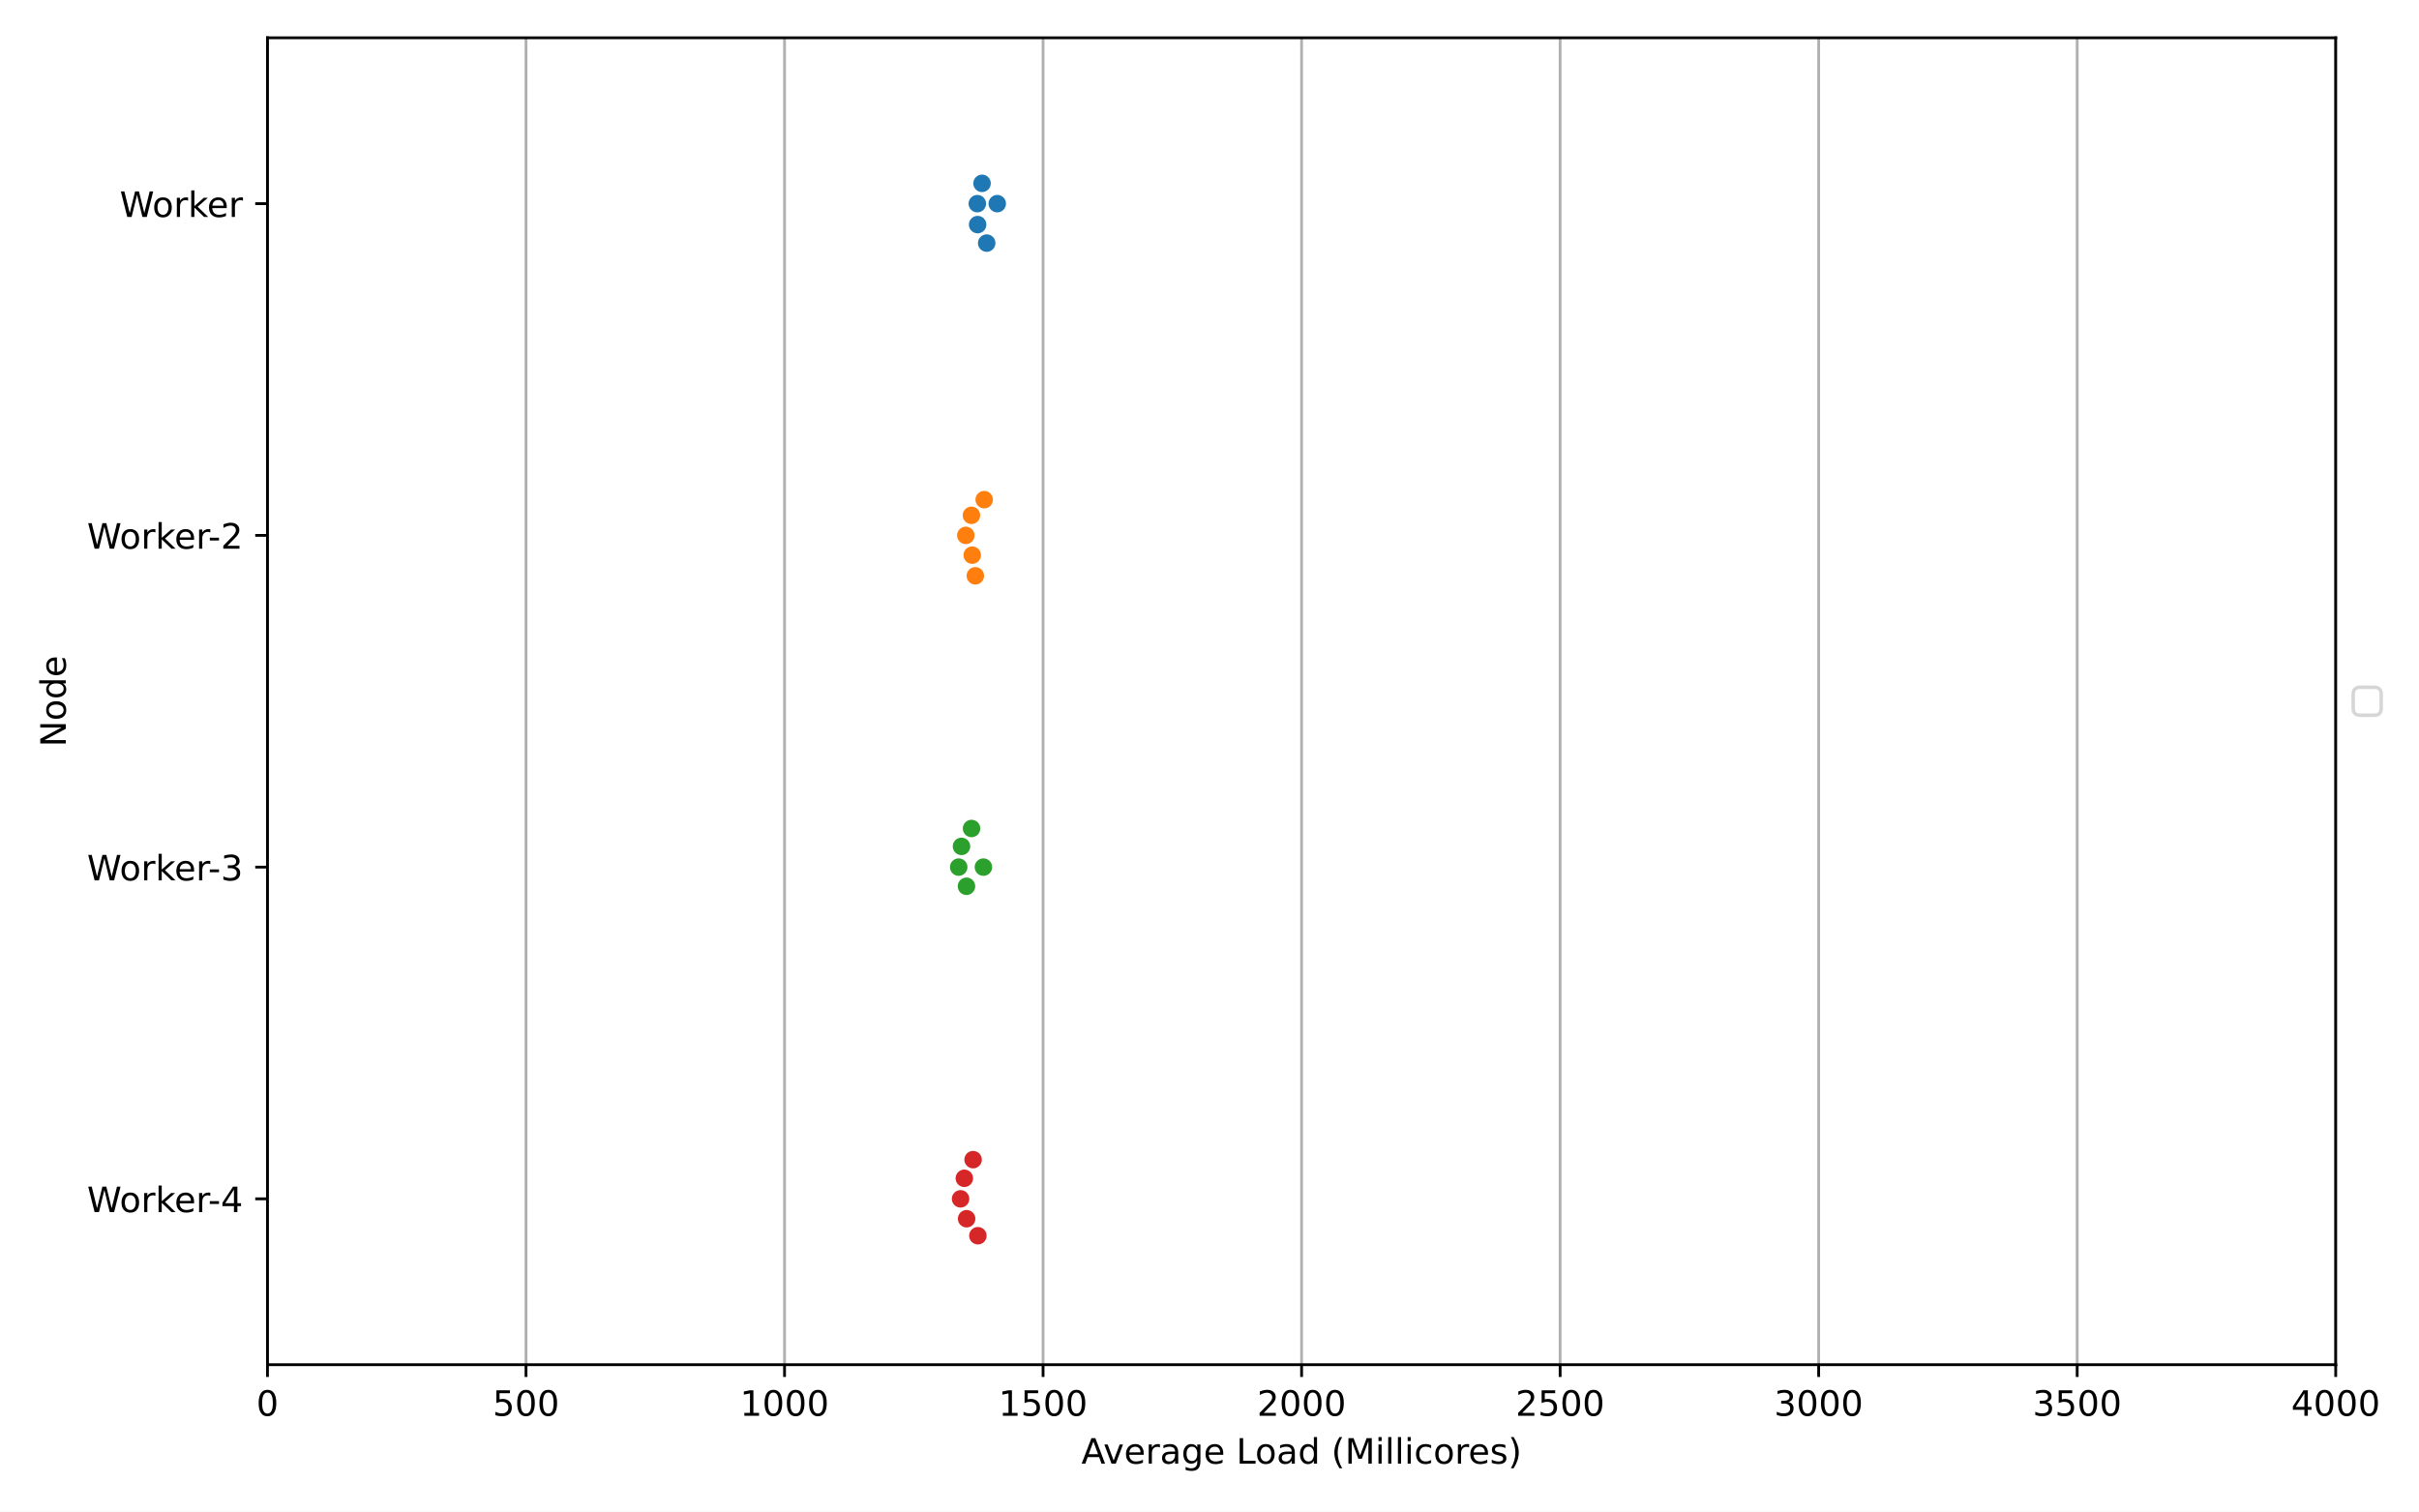
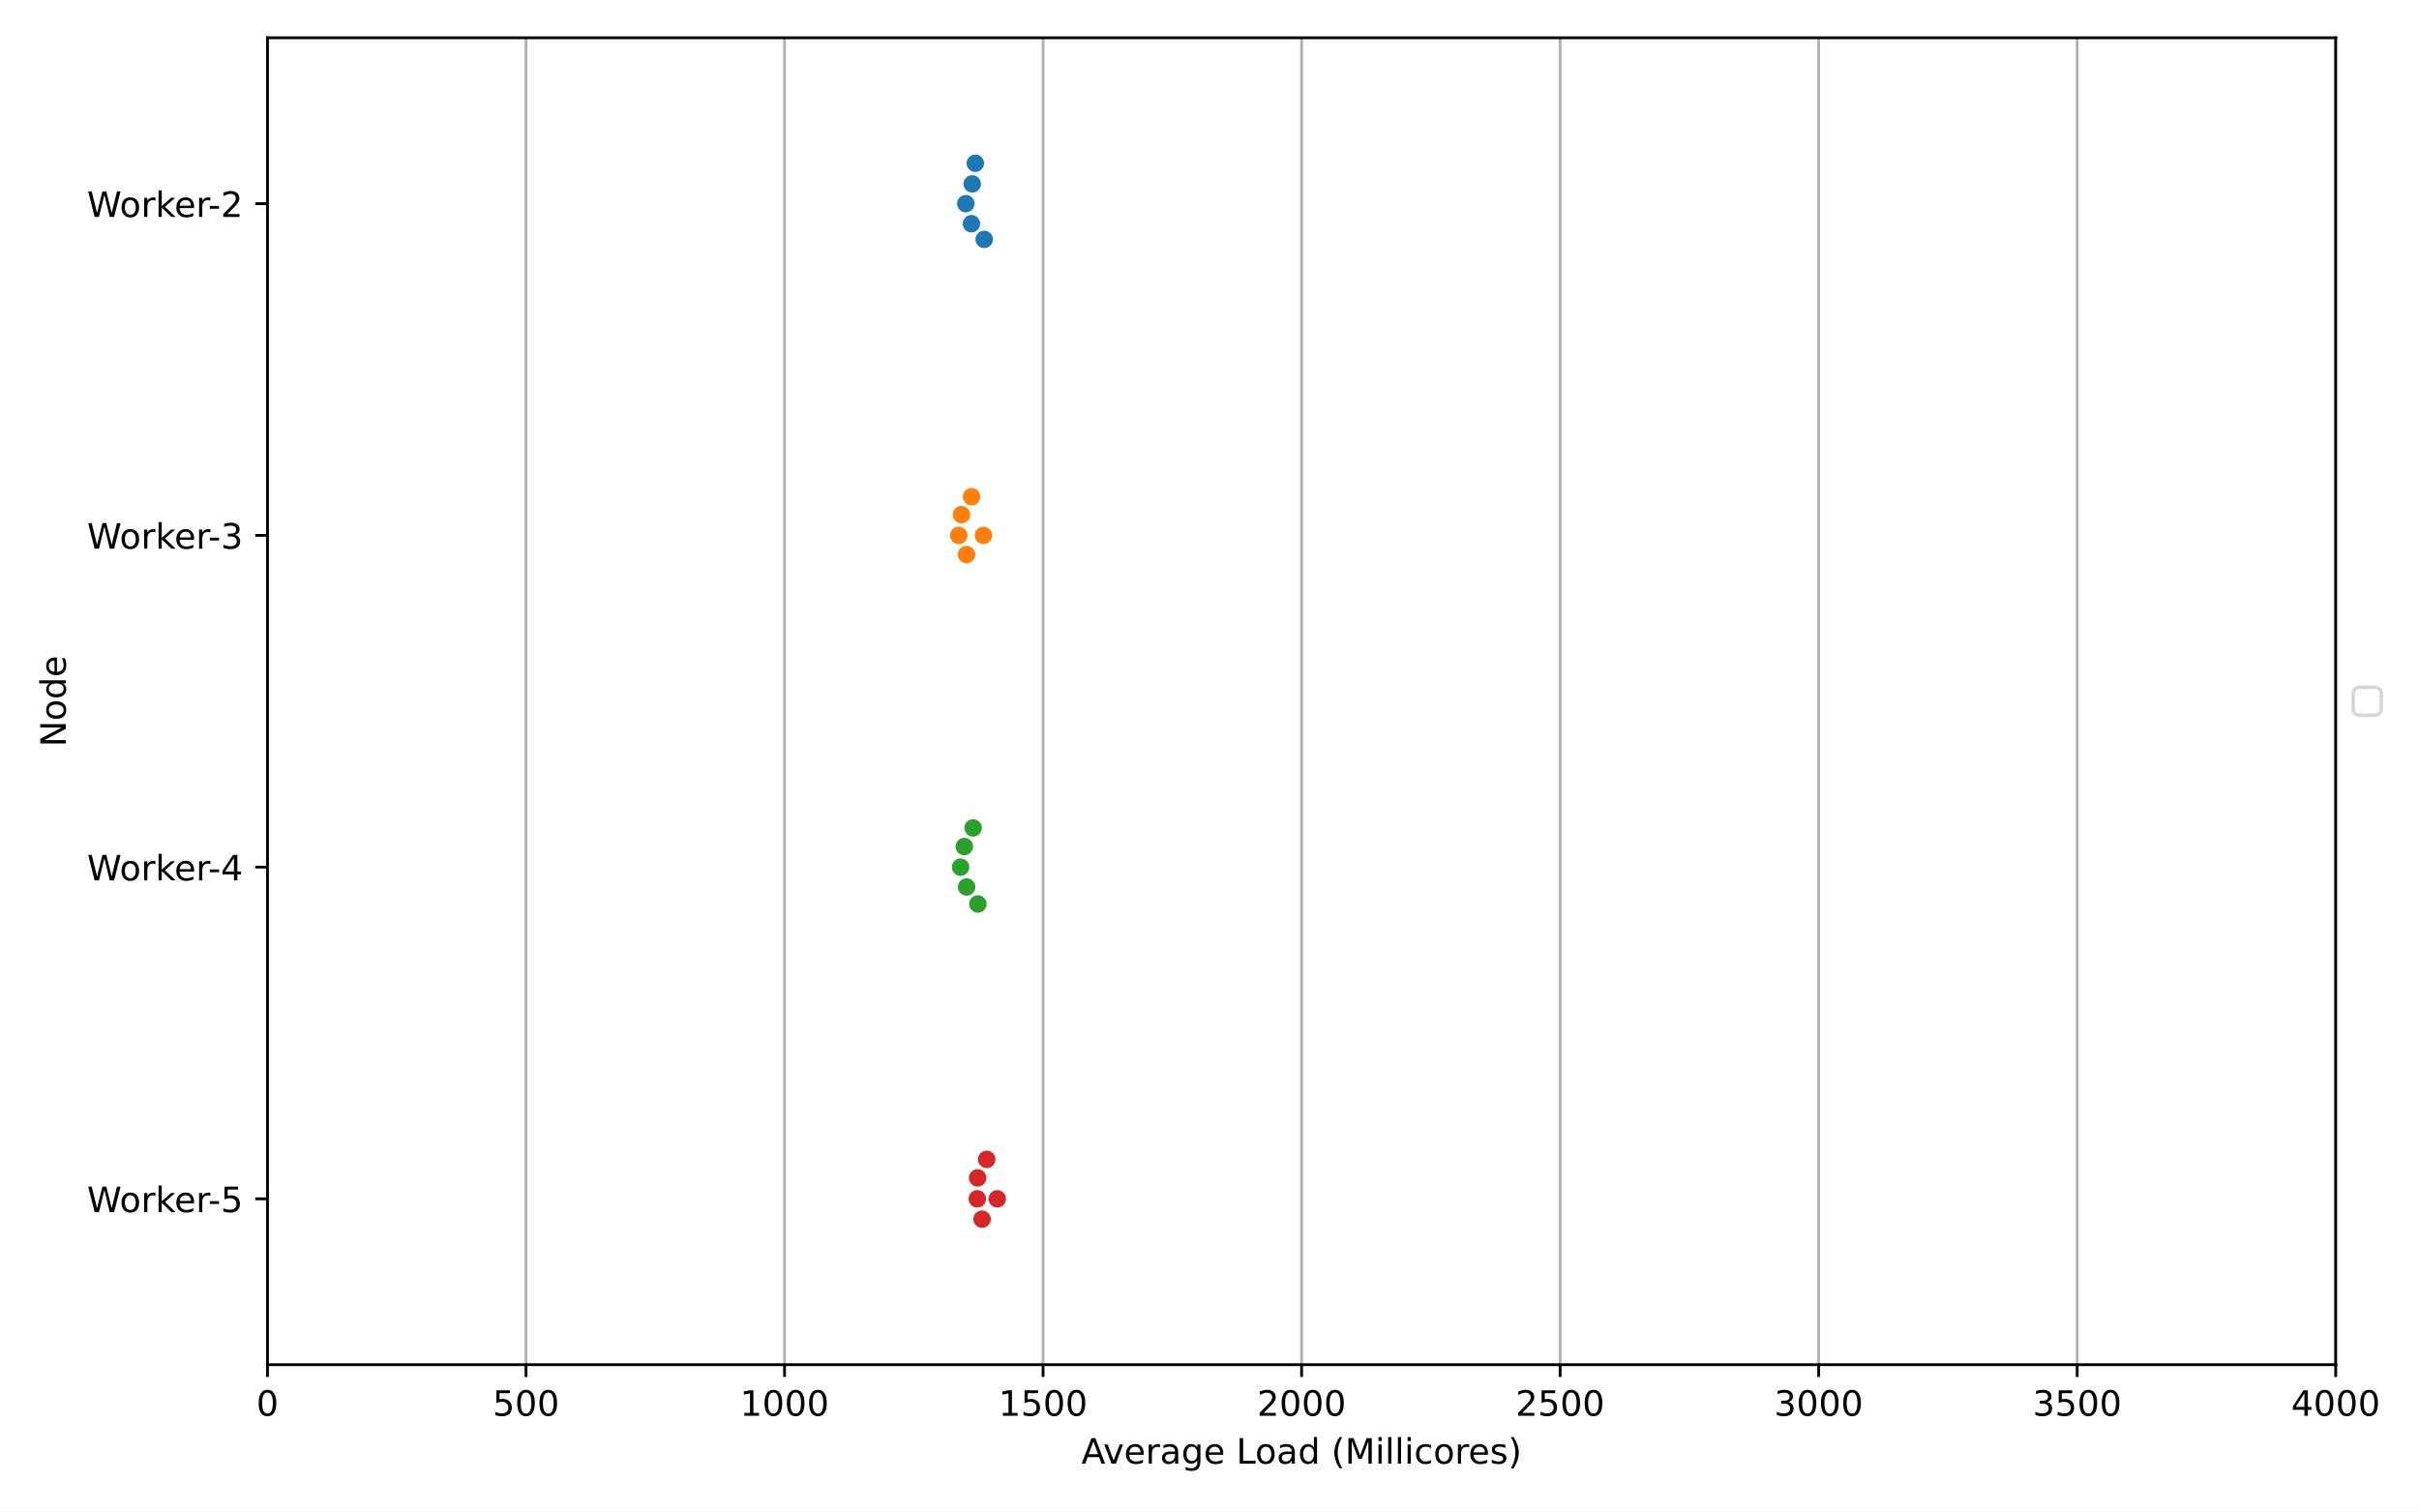
<svg xmlns="http://www.w3.org/2000/svg" xmlns:xlink="http://www.w3.org/1999/xlink" height="432pt" version="1.1" viewBox="0 0 691.2 432" width="691.2pt">
  <defs>
    <style type="text/css">*{stroke-linecap:butt;stroke-linejoin:round;}</style>
  </defs>
  <g id="figure_1">
    <g id="patch_1">
      <path d="M 0 432  L 691.2 432  L 691.2 0  L 0 0  z " style="fill:#ffffff;" />
    </g>
    <g id="axes_1">
      <g id="patch_2">
        <path d="M 76.43 390.04  L 667.4 390.04  L 667.4 10.8  L 76.43 10.8  z " style="fill:#ffffff;" />
      </g>
      <g id="matplotlib.axis_1">
        <g id="xtick_1">
          <g id="line2d_1">
-             <path clip-path="url(#pc70ca279dd)" d="M 76.43 390.04  L 76.43 10.8  " style="fill:none;stroke:#b0b0b0;stroke-linecap:square;stroke-width:0.8;" />
+             <path clip-path="url(#p3e4c685a57)" d="M 76.43 390.04  L 76.43 10.8  " style="fill:none;stroke:#b0b0b0;stroke-linecap:square;stroke-width:0.8;" />
          </g>
          <g id="line2d_2">
            <defs>
-               <path d="M 0 0  L 0 3.5  " id="m4f795f8951" style="stroke:#000000;stroke-width:0.8;" />
+               <path d="M 0 0  L 0 3.5  " id="m9f33ed460c" style="stroke:#000000;stroke-width:0.8;" />
            </defs>
            <g>
-               <use style="stroke:#000000;stroke-width:0.8;" x="76.43" xlink:href="#m4f795f8951" y="390.04" />
+               <use style="stroke:#000000;stroke-width:0.8;" x="76.43" xlink:href="#m9f33ed460c" y="390.04" />
            </g>
          </g>
          <g id="text_1">
            <g transform="translate(73.24875 404.6384)scale(0.1 -0.1)">
              <defs>
                <path d="M 31.781 66.406  Q 24.172 66.406 20.328 58.906  Q 16.5 51.422 16.5 36.375  Q 16.5 21.391 20.328 13.891  Q 24.172 6.391 31.781 6.391  Q 39.453 6.391 43.281 13.891  Q 47.125 21.391 47.125 36.375  Q 47.125 51.422 43.281 58.906  Q 39.453 66.406 31.781 66.406  z M 31.781 74.219  Q 44.047 74.219 50.516 64.516  Q 56.984 54.828 56.984 36.375  Q 56.984 17.969 50.516 8.266  Q 44.047 -1.422 31.781 -1.422  Q 19.531 -1.422 13.062 8.266  Q 6.594 17.969 6.594 36.375  Q 6.594 54.828 13.062 64.516  Q 19.531 74.219 31.781 74.219  z " id="DejaVuSans-48" />
              </defs>
              <use xlink:href="#DejaVuSans-48" />
            </g>
          </g>
        </g>
        <g id="xtick_2">
          <g id="line2d_3">
-             <path clip-path="url(#pc70ca279dd)" d="M 150.301 390.04  L 150.301 10.8  " style="fill:none;stroke:#b0b0b0;stroke-linecap:square;stroke-width:0.8;" />
+             <path clip-path="url(#p3e4c685a57)" d="M 150.301 390.04  L 150.301 10.8  " style="fill:none;stroke:#b0b0b0;stroke-linecap:square;stroke-width:0.8;" />
          </g>
          <g id="line2d_4">
            <g>
-               <use style="stroke:#000000;stroke-width:0.8;" x="150.301" xlink:href="#m4f795f8951" y="390.04" />
+               <use style="stroke:#000000;stroke-width:0.8;" x="150.301" xlink:href="#m9f33ed460c" y="390.04" />
            </g>
          </g>
          <g id="text_2">
            <g transform="translate(140.7575 404.6384)scale(0.1 -0.1)">
              <defs>
                <path d="M 10.797 72.906  L 49.516 72.906  L 49.516 64.594  L 19.828 64.594  L 19.828 46.734  Q 21.969 47.469 24.109 47.828  Q 26.266 48.188 28.422 48.188  Q 40.625 48.188 47.75 41.5  Q 54.891 34.812 54.891 23.391  Q 54.891 11.625 47.562 5.094  Q 40.234 -1.422 26.906 -1.422  Q 22.312 -1.422 17.547 -0.641  Q 12.797 0.141 7.719 1.703  L 7.719 11.625  Q 12.109 9.234 16.797 8.062  Q 21.484 6.891 26.703 6.891  Q 35.156 6.891 40.078 11.328  Q 45.016 15.766 45.016 23.391  Q 45.016 31 40.078 35.438  Q 35.156 39.891 26.703 39.891  Q 22.75 39.891 18.812 39.016  Q 14.891 38.141 10.797 36.281  z " id="DejaVuSans-53" />
              </defs>
              <use xlink:href="#DejaVuSans-53" />
              <use x="63.623" xlink:href="#DejaVuSans-48" />
              <use x="127.246" xlink:href="#DejaVuSans-48" />
            </g>
          </g>
        </g>
        <g id="xtick_3">
          <g id="line2d_5">
-             <path clip-path="url(#pc70ca279dd)" d="M 224.173 390.04  L 224.173 10.8  " style="fill:none;stroke:#b0b0b0;stroke-linecap:square;stroke-width:0.8;" />
+             <path clip-path="url(#p3e4c685a57)" d="M 224.173 390.04  L 224.173 10.8  " style="fill:none;stroke:#b0b0b0;stroke-linecap:square;stroke-width:0.8;" />
          </g>
          <g id="line2d_6">
            <g>
-               <use style="stroke:#000000;stroke-width:0.8;" x="224.173" xlink:href="#m4f795f8951" y="390.04" />
+               <use style="stroke:#000000;stroke-width:0.8;" x="224.173" xlink:href="#m9f33ed460c" y="390.04" />
            </g>
          </g>
          <g id="text_3">
            <g transform="translate(211.4475 404.6384)scale(0.1 -0.1)">
              <defs>
                <path d="M 12.406 8.297  L 28.516 8.297  L 28.516 63.922  L 10.984 60.406  L 10.984 69.391  L 28.422 72.906  L 38.281 72.906  L 38.281 8.297  L 54.391 8.297  L 54.391 0  L 12.406 0  z " id="DejaVuSans-49" />
              </defs>
              <use xlink:href="#DejaVuSans-49" />
              <use x="63.623" xlink:href="#DejaVuSans-48" />
              <use x="127.246" xlink:href="#DejaVuSans-48" />
              <use x="190.869" xlink:href="#DejaVuSans-48" />
            </g>
          </g>
        </g>
        <g id="xtick_4">
          <g id="line2d_7">
-             <path clip-path="url(#pc70ca279dd)" d="M 298.044 390.04  L 298.044 10.8  " style="fill:none;stroke:#b0b0b0;stroke-linecap:square;stroke-width:0.8;" />
+             <path clip-path="url(#p3e4c685a57)" d="M 298.044 390.04  L 298.044 10.8  " style="fill:none;stroke:#b0b0b0;stroke-linecap:square;stroke-width:0.8;" />
          </g>
          <g id="line2d_8">
            <g>
-               <use style="stroke:#000000;stroke-width:0.8;" x="298.044" xlink:href="#m4f795f8951" y="390.04" />
+               <use style="stroke:#000000;stroke-width:0.8;" x="298.044" xlink:href="#m9f33ed460c" y="390.04" />
            </g>
          </g>
          <g id="text_4">
            <g transform="translate(285.3188 404.6384)scale(0.1 -0.1)">
              <use xlink:href="#DejaVuSans-49" />
              <use x="63.623" xlink:href="#DejaVuSans-53" />
              <use x="127.246" xlink:href="#DejaVuSans-48" />
              <use x="190.869" xlink:href="#DejaVuSans-48" />
            </g>
          </g>
        </g>
        <g id="xtick_5">
          <g id="line2d_9">
-             <path clip-path="url(#pc70ca279dd)" d="M 371.915 390.04  L 371.915 10.8  " style="fill:none;stroke:#b0b0b0;stroke-linecap:square;stroke-width:0.8;" />
+             <path clip-path="url(#p3e4c685a57)" d="M 371.915 390.04  L 371.915 10.8  " style="fill:none;stroke:#b0b0b0;stroke-linecap:square;stroke-width:0.8;" />
          </g>
          <g id="line2d_10">
            <g>
-               <use style="stroke:#000000;stroke-width:0.8;" x="371.915" xlink:href="#m4f795f8951" y="390.04" />
+               <use style="stroke:#000000;stroke-width:0.8;" x="371.915" xlink:href="#m9f33ed460c" y="390.04" />
            </g>
          </g>
          <g id="text_5">
            <g transform="translate(359.19 404.6384)scale(0.1 -0.1)">
              <defs>
                <path d="M 19.188 8.297  L 53.609 8.297  L 53.609 0  L 7.328 0  L 7.328 8.297  Q 12.938 14.109 22.625 23.891  Q 32.328 33.688 34.812 36.531  Q 39.547 41.844 41.422 45.531  Q 43.312 49.219 43.312 52.781  Q 43.312 58.594 39.234 62.25  Q 35.156 65.922 28.609 65.922  Q 23.969 65.922 18.812 64.312  Q 13.672 62.703 7.812 59.422  L 7.812 69.391  Q 13.766 71.781 18.938 73  Q 24.125 74.219 28.422 74.219  Q 39.75 74.219 46.484 68.547  Q 53.219 62.891 53.219 53.422  Q 53.219 48.922 51.531 44.891  Q 49.859 40.875 45.406 35.406  Q 44.188 33.984 37.641 27.219  Q 31.109 20.453 19.188 8.297  z " id="DejaVuSans-50" />
              </defs>
              <use xlink:href="#DejaVuSans-50" />
              <use x="63.623" xlink:href="#DejaVuSans-48" />
              <use x="127.246" xlink:href="#DejaVuSans-48" />
              <use x="190.869" xlink:href="#DejaVuSans-48" />
            </g>
          </g>
        </g>
        <g id="xtick_6">
          <g id="line2d_11">
-             <path clip-path="url(#pc70ca279dd)" d="M 445.786 390.04  L 445.786 10.8  " style="fill:none;stroke:#b0b0b0;stroke-linecap:square;stroke-width:0.8;" />
+             <path clip-path="url(#p3e4c685a57)" d="M 445.786 390.04  L 445.786 10.8  " style="fill:none;stroke:#b0b0b0;stroke-linecap:square;stroke-width:0.8;" />
          </g>
          <g id="line2d_12">
            <g>
-               <use style="stroke:#000000;stroke-width:0.8;" x="445.786" xlink:href="#m4f795f8951" y="390.04" />
+               <use style="stroke:#000000;stroke-width:0.8;" x="445.786" xlink:href="#m9f33ed460c" y="390.04" />
            </g>
          </g>
          <g id="text_6">
            <g transform="translate(433.0612 404.6384)scale(0.1 -0.1)">
              <use xlink:href="#DejaVuSans-50" />
              <use x="63.623" xlink:href="#DejaVuSans-53" />
              <use x="127.246" xlink:href="#DejaVuSans-48" />
              <use x="190.869" xlink:href="#DejaVuSans-48" />
            </g>
          </g>
        </g>
        <g id="xtick_7">
          <g id="line2d_13">
-             <path clip-path="url(#pc70ca279dd)" d="M 519.658 390.04  L 519.658 10.8  " style="fill:none;stroke:#b0b0b0;stroke-linecap:square;stroke-width:0.8;" />
+             <path clip-path="url(#p3e4c685a57)" d="M 519.658 390.04  L 519.658 10.8  " style="fill:none;stroke:#b0b0b0;stroke-linecap:square;stroke-width:0.8;" />
          </g>
          <g id="line2d_14">
            <g>
-               <use style="stroke:#000000;stroke-width:0.8;" x="519.658" xlink:href="#m4f795f8951" y="390.04" />
+               <use style="stroke:#000000;stroke-width:0.8;" x="519.658" xlink:href="#m9f33ed460c" y="390.04" />
            </g>
          </g>
          <g id="text_7">
            <g transform="translate(506.9325 404.6384)scale(0.1 -0.1)">
              <defs>
                <path d="M 40.578 39.312  Q 47.656 37.797 51.625 33  Q 55.609 28.219 55.609 21.188  Q 55.609 10.406 48.188 4.484  Q 40.766 -1.422 27.094 -1.422  Q 22.516 -1.422 17.656 -0.516  Q 12.797 0.391 7.625 2.203  L 7.625 11.719  Q 11.719 9.328 16.594 8.109  Q 21.484 6.891 26.812 6.891  Q 36.078 6.891 40.938 10.547  Q 45.797 14.203 45.797 21.188  Q 45.797 27.641 41.281 31.266  Q 36.766 34.906 28.719 34.906  L 20.219 34.906  L 20.219 43.016  L 29.109 43.016  Q 36.375 43.016 40.234 45.922  Q 44.094 48.828 44.094 54.297  Q 44.094 59.906 40.109 62.906  Q 36.141 65.922 28.719 65.922  Q 24.656 65.922 20.016 65.031  Q 15.375 64.156 9.812 62.312  L 9.812 71.094  Q 15.438 72.656 20.344 73.438  Q 25.25 74.219 29.594 74.219  Q 40.828 74.219 47.359 69.109  Q 53.906 64.016 53.906 55.328  Q 53.906 49.266 50.438 45.094  Q 46.969 40.922 40.578 39.312  z " id="DejaVuSans-51" />
              </defs>
              <use xlink:href="#DejaVuSans-51" />
              <use x="63.623" xlink:href="#DejaVuSans-48" />
              <use x="127.246" xlink:href="#DejaVuSans-48" />
              <use x="190.869" xlink:href="#DejaVuSans-48" />
            </g>
          </g>
        </g>
        <g id="xtick_8">
          <g id="line2d_15">
-             <path clip-path="url(#pc70ca279dd)" d="M 593.529 390.04  L 593.529 10.8  " style="fill:none;stroke:#b0b0b0;stroke-linecap:square;stroke-width:0.8;" />
+             <path clip-path="url(#p3e4c685a57)" d="M 593.529 390.04  L 593.529 10.8  " style="fill:none;stroke:#b0b0b0;stroke-linecap:square;stroke-width:0.8;" />
          </g>
          <g id="line2d_16">
            <g>
-               <use style="stroke:#000000;stroke-width:0.8;" x="593.529" xlink:href="#m4f795f8951" y="390.04" />
+               <use style="stroke:#000000;stroke-width:0.8;" x="593.529" xlink:href="#m9f33ed460c" y="390.04" />
            </g>
          </g>
          <g id="text_8">
            <g transform="translate(580.8038 404.6384)scale(0.1 -0.1)">
              <use xlink:href="#DejaVuSans-51" />
              <use x="63.623" xlink:href="#DejaVuSans-53" />
              <use x="127.246" xlink:href="#DejaVuSans-48" />
              <use x="190.869" xlink:href="#DejaVuSans-48" />
            </g>
          </g>
        </g>
        <g id="xtick_9">
          <g id="line2d_17">
-             <path clip-path="url(#pc70ca279dd)" d="M 667.4 390.04  L 667.4 10.8  " style="fill:none;stroke:#b0b0b0;stroke-linecap:square;stroke-width:0.8;" />
+             <path clip-path="url(#p3e4c685a57)" d="M 667.4 390.04  L 667.4 10.8  " style="fill:none;stroke:#b0b0b0;stroke-linecap:square;stroke-width:0.8;" />
          </g>
          <g id="line2d_18">
            <g>
-               <use style="stroke:#000000;stroke-width:0.8;" x="667.4" xlink:href="#m4f795f8951" y="390.04" />
+               <use style="stroke:#000000;stroke-width:0.8;" x="667.4" xlink:href="#m9f33ed460c" y="390.04" />
            </g>
          </g>
          <g id="text_9">
            <g transform="translate(654.675 404.6384)scale(0.1 -0.1)">
              <defs>
                <path d="M 37.797 64.312  L 12.891 25.391  L 37.797 25.391  z M 35.203 72.906  L 47.609 72.906  L 47.609 25.391  L 58.016 25.391  L 58.016 17.188  L 47.609 17.188  L 47.609 0  L 37.797 0  L 37.797 17.188  L 4.891 17.188  L 4.891 26.703  z " id="DejaVuSans-52" />
              </defs>
              <use xlink:href="#DejaVuSans-52" />
              <use x="63.623" xlink:href="#DejaVuSans-48" />
              <use x="127.246" xlink:href="#DejaVuSans-48" />
              <use x="190.869" xlink:href="#DejaVuSans-48" />
            </g>
          </g>
        </g>
        <g id="text_10">
          <g transform="translate(309.0033 418.3166)scale(0.1 -0.1)">
            <defs>
              <path d="M 34.188 63.188  L 20.797 26.906  L 47.609 26.906  z M 28.609 72.906  L 39.797 72.906  L 67.578 0  L 57.328 0  L 50.688 18.703  L 17.828 18.703  L 11.188 0  L 0.781 0  z " id="DejaVuSans-65" />
              <path d="M 2.984 54.688  L 12.5 54.688  L 29.594 8.797  L 46.688 54.688  L 56.203 54.688  L 35.688 0  L 23.484 0  z " id="DejaVuSans-118" />
              <path d="M 56.203 29.594  L 56.203 25.203  L 14.891 25.203  Q 15.484 15.922 20.484 11.062  Q 25.484 6.203 34.422 6.203  Q 39.594 6.203 44.453 7.469  Q 49.312 8.734 54.109 11.281  L 54.109 2.781  Q 49.266 0.734 44.188 -0.344  Q 39.109 -1.422 33.891 -1.422  Q 20.797 -1.422 13.156 6.188  Q 5.516 13.812 5.516 26.812  Q 5.516 40.234 12.766 48.109  Q 20.016 56 32.328 56  Q 43.359 56 49.781 48.891  Q 56.203 41.797 56.203 29.594  z M 47.219 32.234  Q 47.125 39.594 43.094 43.984  Q 39.062 48.391 32.422 48.391  Q 24.906 48.391 20.391 44.141  Q 15.875 39.891 15.188 32.172  z " id="DejaVuSans-101" />
              <path d="M 41.109 46.297  Q 39.594 47.172 37.812 47.578  Q 36.031 48 33.891 48  Q 26.266 48 22.188 43.047  Q 18.109 38.094 18.109 28.812  L 18.109 0  L 9.078 0  L 9.078 54.688  L 18.109 54.688  L 18.109 46.188  Q 20.953 51.172 25.484 53.578  Q 30.031 56 36.531 56  Q 37.453 56 38.578 55.875  Q 39.703 55.766 41.062 55.516  z " id="DejaVuSans-114" />
              <path d="M 34.281 27.484  Q 23.391 27.484 19.188 25  Q 14.984 22.516 14.984 16.5  Q 14.984 11.719 18.141 8.906  Q 21.297 6.109 26.703 6.109  Q 34.188 6.109 38.703 11.406  Q 43.219 16.703 43.219 25.484  L 43.219 27.484  z M 52.203 31.203  L 52.203 0  L 43.219 0  L 43.219 8.297  Q 40.141 3.328 35.547 0.953  Q 30.953 -1.422 24.312 -1.422  Q 15.922 -1.422 10.953 3.297  Q 6 8.016 6 15.922  Q 6 25.141 12.172 29.828  Q 18.359 34.516 30.609 34.516  L 43.219 34.516  L 43.219 35.406  Q 43.219 41.609 39.141 45  Q 35.062 48.391 27.688 48.391  Q 23 48.391 18.547 47.266  Q 14.109 46.141 10.016 43.891  L 10.016 52.203  Q 14.938 54.109 19.578 55.047  Q 24.219 56 28.609 56  Q 40.484 56 46.344 49.844  Q 52.203 43.703 52.203 31.203  z " id="DejaVuSans-97" />
              <path d="M 45.406 27.984  Q 45.406 37.75 41.375 43.109  Q 37.359 48.484 30.078 48.484  Q 22.859 48.484 18.828 43.109  Q 14.797 37.75 14.797 27.984  Q 14.797 18.266 18.828 12.891  Q 22.859 7.516 30.078 7.516  Q 37.359 7.516 41.375 12.891  Q 45.406 18.266 45.406 27.984  z M 54.391 6.781  Q 54.391 -7.172 48.188 -13.984  Q 42 -20.797 29.203 -20.797  Q 24.469 -20.797 20.266 -20.094  Q 16.062 -19.391 12.109 -17.922  L 12.109 -9.188  Q 16.062 -11.328 19.922 -12.344  Q 23.781 -13.375 27.781 -13.375  Q 36.625 -13.375 41.016 -8.766  Q 45.406 -4.156 45.406 5.172  L 45.406 9.625  Q 42.625 4.781 38.281 2.391  Q 33.938 0 27.875 0  Q 17.828 0 11.672 7.656  Q 5.516 15.328 5.516 27.984  Q 5.516 40.672 11.672 48.328  Q 17.828 56 27.875 56  Q 33.938 56 38.281 53.609  Q 42.625 51.219 45.406 46.391  L 45.406 54.688  L 54.391 54.688  z " id="DejaVuSans-103" />
              <path id="DejaVuSans-32" />
              <path d="M 9.812 72.906  L 19.672 72.906  L 19.672 8.297  L 55.172 8.297  L 55.172 0  L 9.812 0  z " id="DejaVuSans-76" />
              <path d="M 30.609 48.391  Q 23.391 48.391 19.188 42.75  Q 14.984 37.109 14.984 27.297  Q 14.984 17.484 19.156 11.844  Q 23.344 6.203 30.609 6.203  Q 37.797 6.203 41.984 11.859  Q 46.188 17.531 46.188 27.297  Q 46.188 37.016 41.984 42.703  Q 37.797 48.391 30.609 48.391  z M 30.609 56  Q 42.328 56 49.016 48.375  Q 55.719 40.766 55.719 27.297  Q 55.719 13.875 49.016 6.219  Q 42.328 -1.422 30.609 -1.422  Q 18.844 -1.422 12.172 6.219  Q 5.516 13.875 5.516 27.297  Q 5.516 40.766 12.172 48.375  Q 18.844 56 30.609 56  z " id="DejaVuSans-111" />
              <path d="M 45.406 46.391  L 45.406 75.984  L 54.391 75.984  L 54.391 0  L 45.406 0  L 45.406 8.203  Q 42.578 3.328 38.25 0.953  Q 33.938 -1.422 27.875 -1.422  Q 17.969 -1.422 11.734 6.484  Q 5.516 14.406 5.516 27.297  Q 5.516 40.188 11.734 48.094  Q 17.969 56 27.875 56  Q 33.938 56 38.25 53.625  Q 42.578 51.266 45.406 46.391  z M 14.797 27.297  Q 14.797 17.391 18.875 11.75  Q 22.953 6.109 30.078 6.109  Q 37.203 6.109 41.297 11.75  Q 45.406 17.391 45.406 27.297  Q 45.406 37.203 41.297 42.844  Q 37.203 48.484 30.078 48.484  Q 22.953 48.484 18.875 42.844  Q 14.797 37.203 14.797 27.297  z " id="DejaVuSans-100" />
              <path d="M 31 75.875  Q 24.469 64.656 21.281 53.656  Q 18.109 42.672 18.109 31.391  Q 18.109 20.125 21.312 9.062  Q 24.516 -2 31 -13.188  L 23.188 -13.188  Q 15.875 -1.703 12.234 9.375  Q 8.594 20.453 8.594 31.391  Q 8.594 42.281 12.203 53.312  Q 15.828 64.359 23.188 75.875  z " id="DejaVuSans-40" />
              <path d="M 9.812 72.906  L 24.516 72.906  L 43.109 23.297  L 61.812 72.906  L 76.516 72.906  L 76.516 0  L 66.891 0  L 66.891 64.016  L 48.094 14.016  L 38.188 14.016  L 19.391 64.016  L 19.391 0  L 9.812 0  z " id="DejaVuSans-77" />
              <path d="M 9.422 54.688  L 18.406 54.688  L 18.406 0  L 9.422 0  z M 9.422 75.984  L 18.406 75.984  L 18.406 64.594  L 9.422 64.594  z " id="DejaVuSans-105" />
              <path d="M 9.422 75.984  L 18.406 75.984  L 18.406 0  L 9.422 0  z " id="DejaVuSans-108" />
              <path d="M 48.781 52.594  L 48.781 44.188  Q 44.969 46.297 41.141 47.344  Q 37.312 48.391 33.406 48.391  Q 24.656 48.391 19.812 42.844  Q 14.984 37.312 14.984 27.297  Q 14.984 17.281 19.812 11.734  Q 24.656 6.203 33.406 6.203  Q 37.312 6.203 41.141 7.25  Q 44.969 8.297 48.781 10.406  L 48.781 2.094  Q 45.016 0.344 40.984 -0.531  Q 36.969 -1.422 32.422 -1.422  Q 20.062 -1.422 12.781 6.344  Q 5.516 14.109 5.516 27.297  Q 5.516 40.672 12.859 48.328  Q 20.219 56 33.016 56  Q 37.156 56 41.109 55.141  Q 45.062 54.297 48.781 52.594  z " id="DejaVuSans-99" />
              <path d="M 44.281 53.078  L 44.281 44.578  Q 40.484 46.531 36.375 47.5  Q 32.281 48.484 27.875 48.484  Q 21.188 48.484 17.844 46.438  Q 14.5 44.391 14.5 40.281  Q 14.5 37.156 16.891 35.375  Q 19.281 33.594 26.516 31.984  L 29.594 31.297  Q 39.156 29.25 43.188 25.516  Q 47.219 21.781 47.219 15.094  Q 47.219 7.469 41.188 3.016  Q 35.156 -1.422 24.609 -1.422  Q 20.219 -1.422 15.453 -0.562  Q 10.688 0.297 5.422 2  L 5.422 11.281  Q 10.406 8.688 15.234 7.391  Q 20.062 6.109 24.812 6.109  Q 31.156 6.109 34.562 8.281  Q 37.984 10.453 37.984 14.406  Q 37.984 18.062 35.516 20.016  Q 33.062 21.969 24.703 23.781  L 21.578 24.516  Q 13.234 26.266 9.516 29.906  Q 5.812 33.547 5.812 39.891  Q 5.812 47.609 11.281 51.797  Q 16.75 56 26.812 56  Q 31.781 56 36.172 55.266  Q 40.578 54.547 44.281 53.078  z " id="DejaVuSans-115" />
              <path d="M 8.016 75.875  L 15.828 75.875  Q 23.141 64.359 26.781 53.312  Q 30.422 42.281 30.422 31.391  Q 30.422 20.453 26.781 9.375  Q 23.141 -1.703 15.828 -13.188  L 8.016 -13.188  Q 14.5 -2 17.703 9.062  Q 20.906 20.125 20.906 31.391  Q 20.906 42.672 17.703 53.656  Q 14.5 64.656 8.016 75.875  z " id="DejaVuSans-41" />
            </defs>
            <use xlink:href="#DejaVuSans-65" />
            <use x="62.533" xlink:href="#DejaVuSans-118" />
            <use x="121.713" xlink:href="#DejaVuSans-101" />
            <use x="183.236" xlink:href="#DejaVuSans-114" />
            <use x="224.35" xlink:href="#DejaVuSans-97" />
            <use x="285.629" xlink:href="#DejaVuSans-103" />
            <use x="349.105" xlink:href="#DejaVuSans-101" />
            <use x="410.629" xlink:href="#DejaVuSans-32" />
            <use x="442.416" xlink:href="#DejaVuSans-76" />
            <use x="496.379" xlink:href="#DejaVuSans-111" />
            <use x="557.561" xlink:href="#DejaVuSans-97" />
            <use x="618.84" xlink:href="#DejaVuSans-100" />
            <use x="682.316" xlink:href="#DejaVuSans-32" />
            <use x="714.104" xlink:href="#DejaVuSans-40" />
            <use x="753.117" xlink:href="#DejaVuSans-77" />
            <use x="839.396" xlink:href="#DejaVuSans-105" />
            <use x="867.18" xlink:href="#DejaVuSans-108" />
            <use x="894.963" xlink:href="#DejaVuSans-108" />
            <use x="922.746" xlink:href="#DejaVuSans-105" />
            <use x="950.529" xlink:href="#DejaVuSans-99" />
            <use x="1005.51" xlink:href="#DejaVuSans-111" />
            <use x="1066.691" xlink:href="#DejaVuSans-114" />
            <use x="1105.555" xlink:href="#DejaVuSans-101" />
            <use x="1167.078" xlink:href="#DejaVuSans-115" />
            <use x="1219.178" xlink:href="#DejaVuSans-41" />
          </g>
        </g>
      </g>
      <g id="matplotlib.axis_2">
        <g id="ytick_1">
          <g id="line2d_19">
            <defs>
-               <path d="M 0 0  L -3.5 0  " id="m0ff80d5ab8" style="stroke:#000000;stroke-width:0.8;" />
+               <path d="M 0 0  L -3.5 0  " id="m83c60d331f" style="stroke:#000000;stroke-width:0.8;" />
            </defs>
            <g>
-               <use style="stroke:#000000;stroke-width:0.8;" x="76.43" xlink:href="#m0ff80d5ab8" y="58.205" />
+               <use style="stroke:#000000;stroke-width:0.8;" x="76.43" xlink:href="#m83c60d331f" y="58.205" />
            </g>
          </g>
          <g id="text_11">
-             <g transform="translate(34.20813 62.00422)scale(0.1 -0.1)">
+             <g transform="translate(24.87531 62.00422)scale(0.1 -0.1)">
              <defs>
                <path d="M 3.328 72.906  L 13.281 72.906  L 28.609 11.281  L 43.891 72.906  L 54.984 72.906  L 70.312 11.281  L 85.594 72.906  L 95.609 72.906  L 77.297 0  L 64.891 0  L 49.516 63.281  L 33.984 0  L 21.578 0  z " id="DejaVuSans-87" />
                <path d="M 9.078 75.984  L 18.109 75.984  L 18.109 31.109  L 44.922 54.688  L 56.391 54.688  L 27.391 29.109  L 57.625 0  L 45.906 0  L 18.109 26.703  L 18.109 0  L 9.078 0  z " id="DejaVuSans-107" />
-               </defs>
-               <use xlink:href="#DejaVuSans-87" />
-               <use x="93.002" xlink:href="#DejaVuSans-111" />
-               <use x="154.184" xlink:href="#DejaVuSans-114" />
-               <use x="195.297" xlink:href="#DejaVuSans-107" />
-               <use x="249.582" xlink:href="#DejaVuSans-101" />
-               <use x="311.105" xlink:href="#DejaVuSans-114" />
-             </g>
-           </g>
-         </g>
-         <g id="ytick_2">
-           <g id="line2d_20">
-             <g>
-               <use style="stroke:#000000;stroke-width:0.8;" x="76.43" xlink:href="#m0ff80d5ab8" y="153.015" />
-             </g>
-           </g>
-           <g id="text_12">
-             <g transform="translate(24.87531 156.8142)scale(0.1 -0.1)">
-               <defs>
                <path d="M 4.891 31.391  L 31.203 31.391  L 31.203 23.391  L 4.891 23.391  z " id="DejaVuSans-45" />
              </defs>
              <use xlink:href="#DejaVuSans-87" />
              <use x="93.002" xlink:href="#DejaVuSans-111" />
              <use x="154.184" xlink:href="#DejaVuSans-114" />
              <use x="195.297" xlink:href="#DejaVuSans-107" />
              <use x="249.582" xlink:href="#DejaVuSans-101" />
              <use x="311.105" xlink:href="#DejaVuSans-114" />
              <use x="345.844" xlink:href="#DejaVuSans-45" />
              <use x="381.928" xlink:href="#DejaVuSans-50" />
            </g>
          </g>
        </g>
+         <g id="ytick_2">
+           <g id="line2d_20">
+             <g>
+               <use style="stroke:#000000;stroke-width:0.8;" x="76.43" xlink:href="#m83c60d331f" y="153.015" />
+             </g>
+           </g>
+           <g id="text_12">
+             <g transform="translate(24.87531 156.8142)scale(0.1 -0.1)">
+               <use xlink:href="#DejaVuSans-87" />
+               <use x="93.002" xlink:href="#DejaVuSans-111" />
+               <use x="154.184" xlink:href="#DejaVuSans-114" />
+               <use x="195.297" xlink:href="#DejaVuSans-107" />
+               <use x="249.582" xlink:href="#DejaVuSans-101" />
+               <use x="311.105" xlink:href="#DejaVuSans-114" />
+               <use x="345.844" xlink:href="#DejaVuSans-45" />
+               <use x="381.928" xlink:href="#DejaVuSans-51" />
+             </g>
+           </g>
+         </g>
        <g id="ytick_3">
          <g id="line2d_21">
            <g>
-               <use style="stroke:#000000;stroke-width:0.8;" x="76.43" xlink:href="#m0ff80d5ab8" y="247.825" />
+               <use style="stroke:#000000;stroke-width:0.8;" x="76.43" xlink:href="#m83c60d331f" y="247.825" />
            </g>
          </g>
          <g id="text_13">
            <g transform="translate(24.87531 251.6242)scale(0.1 -0.1)">
              <use xlink:href="#DejaVuSans-87" />
              <use x="93.002" xlink:href="#DejaVuSans-111" />
              <use x="154.184" xlink:href="#DejaVuSans-114" />
              <use x="195.297" xlink:href="#DejaVuSans-107" />
              <use x="249.582" xlink:href="#DejaVuSans-101" />
              <use x="311.105" xlink:href="#DejaVuSans-114" />
              <use x="345.844" xlink:href="#DejaVuSans-45" />
-               <use x="381.928" xlink:href="#DejaVuSans-51" />
+               <use x="381.928" xlink:href="#DejaVuSans-52" />
            </g>
          </g>
        </g>
        <g id="ytick_4">
          <g id="line2d_22">
            <g>
-               <use style="stroke:#000000;stroke-width:0.8;" x="76.43" xlink:href="#m0ff80d5ab8" y="342.635" />
+               <use style="stroke:#000000;stroke-width:0.8;" x="76.43" xlink:href="#m83c60d331f" y="342.635" />
            </g>
          </g>
          <g id="text_14">
            <g transform="translate(24.87531 346.4342)scale(0.1 -0.1)">
              <use xlink:href="#DejaVuSans-87" />
              <use x="93.002" xlink:href="#DejaVuSans-111" />
              <use x="154.184" xlink:href="#DejaVuSans-114" />
              <use x="195.297" xlink:href="#DejaVuSans-107" />
              <use x="249.582" xlink:href="#DejaVuSans-101" />
              <use x="311.105" xlink:href="#DejaVuSans-114" />
              <use x="345.844" xlink:href="#DejaVuSans-45" />
-               <use x="381.928" xlink:href="#DejaVuSans-52" />
+               <use x="381.928" xlink:href="#DejaVuSans-53" />
            </g>
          </g>
        </g>
        <g id="text_15">
          <g transform="translate(18.79563 213.4708)rotate(-90)scale(0.1 -0.1)">
            <defs>
              <path d="M 9.812 72.906  L 23.094 72.906  L 55.422 11.922  L 55.422 72.906  L 64.984 72.906  L 64.984 0  L 51.703 0  L 19.391 60.984  L 19.391 0  L 9.812 0  z " id="DejaVuSans-78" />
            </defs>
            <use xlink:href="#DejaVuSans-78" />
            <use x="74.805" xlink:href="#DejaVuSans-111" />
            <use x="135.986" xlink:href="#DejaVuSans-100" />
            <use x="199.463" xlink:href="#DejaVuSans-101" />
          </g>
        </g>
      </g>
      <g id="patch_3">
        <path d="M 76.43 390.04  L 76.43 10.8  " style="fill:none;stroke:#000000;stroke-linecap:square;stroke-linejoin:miter;stroke-width:0.8;" />
      </g>
      <g id="patch_4">
        <path d="M 667.4 390.04  L 667.4 10.8  " style="fill:none;stroke:#000000;stroke-linecap:square;stroke-linejoin:miter;stroke-width:0.8;" />
      </g>
      <g id="patch_5">
        <path d="M 76.43 390.04  L 667.4 390.04  " style="fill:none;stroke:#000000;stroke-linecap:square;stroke-linejoin:miter;stroke-width:0.8;" />
      </g>
      <g id="patch_6">
        <path d="M 76.43 10.8  L 667.4 10.8  " style="fill:none;stroke:#000000;stroke-linecap:square;stroke-linejoin:miter;stroke-width:0.8;" />
      </g>
      <g id="PathCollection_1">
        <defs>
-           <path d="M 0 2.5  C 0.663 2.5 1.299 2.237 1.768 1.768  C 2.237 1.299 2.5 0.663 2.5 -0  C 2.5 -0.663 2.237 -1.299 1.768 -1.768  C 1.299 -2.237 0.663 -2.5 0 -2.5  C -0.663 -2.5 -1.299 -2.237 -1.768 -1.768  C -2.237 -1.299 -2.5 -0.663 -2.5 0  C -2.5 0.663 -2.237 1.299 -1.768 1.768  C -1.299 2.237 -0.663 2.5 0 2.5  z " id="C0_0_d1f562c5b3" />
+           <path d="M 0 2.5  C 0.663 2.5 1.299 2.237 1.768 1.768  C 2.237 1.299 2.5 0.663 2.5 -0  C 2.5 -0.663 2.237 -1.299 1.768 -1.768  C 1.299 -2.237 0.663 -2.5 0 -2.5  C -0.663 -2.5 -1.299 -2.237 -1.768 -1.768  C -2.237 -1.299 -2.5 -0.663 -2.5 0  C -2.5 0.663 -2.237 1.299 -1.768 1.768  C -1.299 2.237 -0.663 2.5 0 2.5  z " id="C0_0_a454994be3" />
        </defs>
-         <g clip-path="url(#pc70ca279dd)">
-           <use style="fill:#1f77b4;" x="279.259" xlink:href="#C0_0_d1f562c5b3" y="58.205" />
-         </g>
-         <g clip-path="url(#pc70ca279dd)">
-           <use style="fill:#1f77b4;" x="279.346" xlink:href="#C0_0_d1f562c5b3" y="64.19" />
-         </g>
-         <g clip-path="url(#pc70ca279dd)">
-           <use style="fill:#1f77b4;" x="280.607" xlink:href="#C0_0_d1f562c5b3" y="52.401" />
-         </g>
-         <g clip-path="url(#pc70ca279dd)">
-           <use style="fill:#1f77b4;" x="281.935" xlink:href="#C0_0_d1f562c5b3" y="69.475" />
-         </g>
-         <g clip-path="url(#pc70ca279dd)">
-           <use style="fill:#1f77b4;" x="284.951" xlink:href="#C0_0_d1f562c5b3" y="58.205" />
+         <g clip-path="url(#p3e4c685a57)">
+           <use style="fill:#1f77b4;" x="275.971" xlink:href="#C0_0_a454994be3" y="58.205" />
+         </g>
+         <g clip-path="url(#p3e4c685a57)">
+           <use style="fill:#1f77b4;" x="277.574" xlink:href="#C0_0_a454994be3" y="63.932" />
+         </g>
+         <g clip-path="url(#p3e4c685a57)">
+           <use style="fill:#1f77b4;" x="277.798" xlink:href="#C0_0_a454994be3" y="52.557" />
+         </g>
+         <g clip-path="url(#p3e4c685a57)">
+           <use style="fill:#1f77b4;" x="278.689" xlink:href="#C0_0_a454994be3" y="46.651" />
+         </g>
+         <g clip-path="url(#p3e4c685a57)">
+           <use style="fill:#1f77b4;" x="281.224" xlink:href="#C0_0_a454994be3" y="68.419" />
        </g>
      </g>
      <g id="PathCollection_2">
        <defs>
-           <path d="M 0 2.5  C 0.663 2.5 1.299 2.237 1.768 1.768  C 2.237 1.299 2.5 0.663 2.5 -0  C 2.5 -0.663 2.237 -1.299 1.768 -1.768  C 1.299 -2.237 0.663 -2.5 0 -2.5  C -0.663 -2.5 -1.299 -2.237 -1.768 -1.768  C -2.237 -1.299 -2.5 -0.663 -2.5 0  C -2.5 0.663 -2.237 1.299 -1.768 1.768  C -1.299 2.237 -0.663 2.5 0 2.5  z " id="C1_0_b16e078931" />
+           <path d="M 0 2.5  C 0.663 2.5 1.299 2.237 1.768 1.768  C 2.237 1.299 2.5 0.663 2.5 -0  C 2.5 -0.663 2.237 -1.299 1.768 -1.768  C 1.299 -2.237 0.663 -2.5 0 -2.5  C -0.663 -2.5 -1.299 -2.237 -1.768 -1.768  C -2.237 -1.299 -2.5 -0.663 -2.5 0  C -2.5 0.663 -2.237 1.299 -1.768 1.768  C -1.299 2.237 -0.663 2.5 0 2.5  z " id="C1_0_2fb8e69319" />
        </defs>
-         <g clip-path="url(#pc70ca279dd)">
-           <use style="fill:#ff7f0e;" x="275.971" xlink:href="#C1_0_b16e078931" y="153.015" />
-         </g>
-         <g clip-path="url(#pc70ca279dd)">
-           <use style="fill:#ff7f0e;" x="277.574" xlink:href="#C1_0_b16e078931" y="147.288" />
-         </g>
-         <g clip-path="url(#pc70ca279dd)">
-           <use style="fill:#ff7f0e;" x="277.798" xlink:href="#C1_0_b16e078931" y="158.663" />
-         </g>
-         <g clip-path="url(#pc70ca279dd)">
-           <use style="fill:#ff7f0e;" x="278.689" xlink:href="#C1_0_b16e078931" y="164.569" />
-         </g>
-         <g clip-path="url(#pc70ca279dd)">
-           <use style="fill:#ff7f0e;" x="281.224" xlink:href="#C1_0_b16e078931" y="142.801" />
+         <g clip-path="url(#p3e4c685a57)">
+           <use style="fill:#ff7f0e;" x="273.938" xlink:href="#C1_0_2fb8e69319" y="153.015" />
+         </g>
+         <g clip-path="url(#p3e4c685a57)">
+           <use style="fill:#ff7f0e;" x="274.737" xlink:href="#C1_0_2fb8e69319" y="147.093" />
+         </g>
+         <g clip-path="url(#p3e4c685a57)">
+           <use style="fill:#ff7f0e;" x="276.158" xlink:href="#C1_0_2fb8e69319" y="158.494" />
+         </g>
+         <g clip-path="url(#p3e4c685a57)">
+           <use style="fill:#ff7f0e;" x="277.606" xlink:href="#C1_0_2fb8e69319" y="141.98" />
+         </g>
+         <g clip-path="url(#p3e4c685a57)">
+           <use style="fill:#ff7f0e;" x="280.997" xlink:href="#C1_0_2fb8e69319" y="153.015" />
        </g>
      </g>
      <g id="PathCollection_3">
        <defs>
-           <path d="M 0 2.5  C 0.663 2.5 1.299 2.237 1.768 1.768  C 2.237 1.299 2.5 0.663 2.5 -0  C 2.5 -0.663 2.237 -1.299 1.768 -1.768  C 1.299 -2.237 0.663 -2.5 0 -2.5  C -0.663 -2.5 -1.299 -2.237 -1.768 -1.768  C -2.237 -1.299 -2.5 -0.663 -2.5 0  C -2.5 0.663 -2.237 1.299 -1.768 1.768  C -1.299 2.237 -0.663 2.5 0 2.5  z " id="C2_0_86fb5178dc" />
+           <path d="M 0 2.5  C 0.663 2.5 1.299 2.237 1.768 1.768  C 2.237 1.299 2.5 0.663 2.5 -0  C 2.5 -0.663 2.237 -1.299 1.768 -1.768  C 1.299 -2.237 0.663 -2.5 0 -2.5  C -0.663 -2.5 -1.299 -2.237 -1.768 -1.768  C -2.237 -1.299 -2.5 -0.663 -2.5 0  C -2.5 0.663 -2.237 1.299 -1.768 1.768  C -1.299 2.237 -0.663 2.5 0 2.5  z " id="C2_0_3a638683b5" />
        </defs>
-         <g clip-path="url(#pc70ca279dd)">
-           <use style="fill:#2ca02c;" x="273.938" xlink:href="#C2_0_86fb5178dc" y="247.825" />
-         </g>
-         <g clip-path="url(#pc70ca279dd)">
-           <use style="fill:#2ca02c;" x="274.737" xlink:href="#C2_0_86fb5178dc" y="241.903" />
-         </g>
-         <g clip-path="url(#pc70ca279dd)">
-           <use style="fill:#2ca02c;" x="276.158" xlink:href="#C2_0_86fb5178dc" y="253.304" />
-         </g>
-         <g clip-path="url(#pc70ca279dd)">
-           <use style="fill:#2ca02c;" x="277.606" xlink:href="#C2_0_86fb5178dc" y="236.79" />
-         </g>
-         <g clip-path="url(#pc70ca279dd)">
-           <use style="fill:#2ca02c;" x="280.997" xlink:href="#C2_0_86fb5178dc" y="247.825" />
+         <g clip-path="url(#p3e4c685a57)">
+           <use style="fill:#2ca02c;" x="274.469" xlink:href="#C2_0_3a638683b5" y="247.825" />
+         </g>
+         <g clip-path="url(#p3e4c685a57)">
+           <use style="fill:#2ca02c;" x="275.543" xlink:href="#C2_0_3a638683b5" y="241.954" />
+         </g>
+         <g clip-path="url(#p3e4c685a57)">
+           <use style="fill:#2ca02c;" x="276.197" xlink:href="#C2_0_3a638683b5" y="253.509" />
+         </g>
+         <g clip-path="url(#p3e4c685a57)">
+           <use style="fill:#2ca02c;" x="278.053" xlink:href="#C2_0_3a638683b5" y="236.624" />
+         </g>
+         <g clip-path="url(#p3e4c685a57)">
+           <use style="fill:#2ca02c;" x="279.421" xlink:href="#C2_0_3a638683b5" y="258.366" />
        </g>
      </g>
      <g id="PathCollection_4">
        <defs>
-           <path d="M 0 2.5  C 0.663 2.5 1.299 2.237 1.768 1.768  C 2.237 1.299 2.5 0.663 2.5 -0  C 2.5 -0.663 2.237 -1.299 1.768 -1.768  C 1.299 -2.237 0.663 -2.5 0 -2.5  C -0.663 -2.5 -1.299 -2.237 -1.768 -1.768  C -2.237 -1.299 -2.5 -0.663 -2.5 0  C -2.5 0.663 -2.237 1.299 -1.768 1.768  C -1.299 2.237 -0.663 2.5 0 2.5  z " id="C3_0_ef034ca1bc" />
+           <path d="M 0 2.5  C 0.663 2.5 1.299 2.237 1.768 1.768  C 2.237 1.299 2.5 0.663 2.5 -0  C 2.5 -0.663 2.237 -1.299 1.768 -1.768  C 1.299 -2.237 0.663 -2.5 0 -2.5  C -0.663 -2.5 -1.299 -2.237 -1.768 -1.768  C -2.237 -1.299 -2.5 -0.663 -2.5 0  C -2.5 0.663 -2.237 1.299 -1.768 1.768  C -1.299 2.237 -0.663 2.5 0 2.5  z " id="C3_0_d8b3ae8269" />
        </defs>
-         <g clip-path="url(#pc70ca279dd)">
-           <use style="fill:#d62728;" x="274.469" xlink:href="#C3_0_ef034ca1bc" y="342.635" />
-         </g>
-         <g clip-path="url(#pc70ca279dd)">
-           <use style="fill:#d62728;" x="275.543" xlink:href="#C3_0_ef034ca1bc" y="336.764" />
-         </g>
-         <g clip-path="url(#pc70ca279dd)">
-           <use style="fill:#d62728;" x="276.197" xlink:href="#C3_0_ef034ca1bc" y="348.319" />
-         </g>
-         <g clip-path="url(#pc70ca279dd)">
-           <use style="fill:#d62728;" x="278.053" xlink:href="#C3_0_ef034ca1bc" y="331.434" />
-         </g>
-         <g clip-path="url(#pc70ca279dd)">
-           <use style="fill:#d62728;" x="279.421" xlink:href="#C3_0_ef034ca1bc" y="353.176" />
+         <g clip-path="url(#p3e4c685a57)">
+           <use style="fill:#d62728;" x="279.259" xlink:href="#C3_0_d8b3ae8269" y="342.635" />
+         </g>
+         <g clip-path="url(#p3e4c685a57)">
+           <use style="fill:#d62728;" x="279.346" xlink:href="#C3_0_d8b3ae8269" y="336.65" />
+         </g>
+         <g clip-path="url(#p3e4c685a57)">
+           <use style="fill:#d62728;" x="280.607" xlink:href="#C3_0_d8b3ae8269" y="348.439" />
+         </g>
+         <g clip-path="url(#p3e4c685a57)">
+           <use style="fill:#d62728;" x="281.935" xlink:href="#C3_0_d8b3ae8269" y="331.365" />
+         </g>
+         <g clip-path="url(#p3e4c685a57)">
+           <use style="fill:#d62728;" x="284.951" xlink:href="#C3_0_d8b3ae8269" y="342.635" />
        </g>
      </g>
      <g id="legend_1">
        <g id="patch_7">
          <path d="M 674.4 204.42  L 678.4 204.42  Q 680.4 204.42 680.4 202.42  L 680.4 198.42  Q 680.4 196.42 678.4 196.42  L 674.4 196.42  Q 672.4 196.42 672.4 198.42  L 672.4 202.42  Q 672.4 204.42 674.4 204.42  z " style="fill:#ffffff;opacity:0.8;stroke:#cccccc;stroke-linejoin:miter;" />
        </g>
      </g>
    </g>
  </g>
  <defs>
-     <clipPath id="pc70ca279dd">
+     <clipPath id="p3e4c685a57">
      <rect height="379.24" width="590.97" x="76.43" y="10.8" />
    </clipPath>
  </defs>
</svg>
